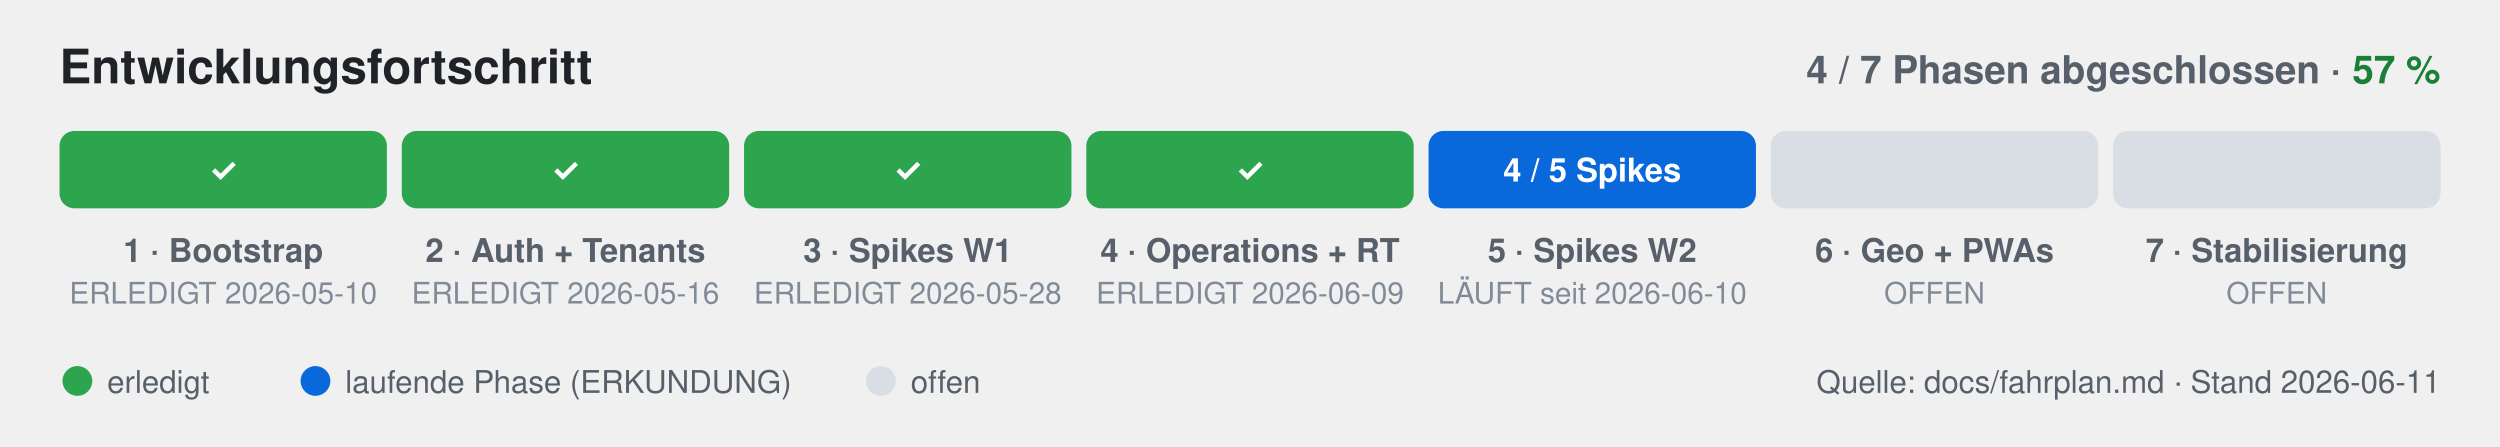
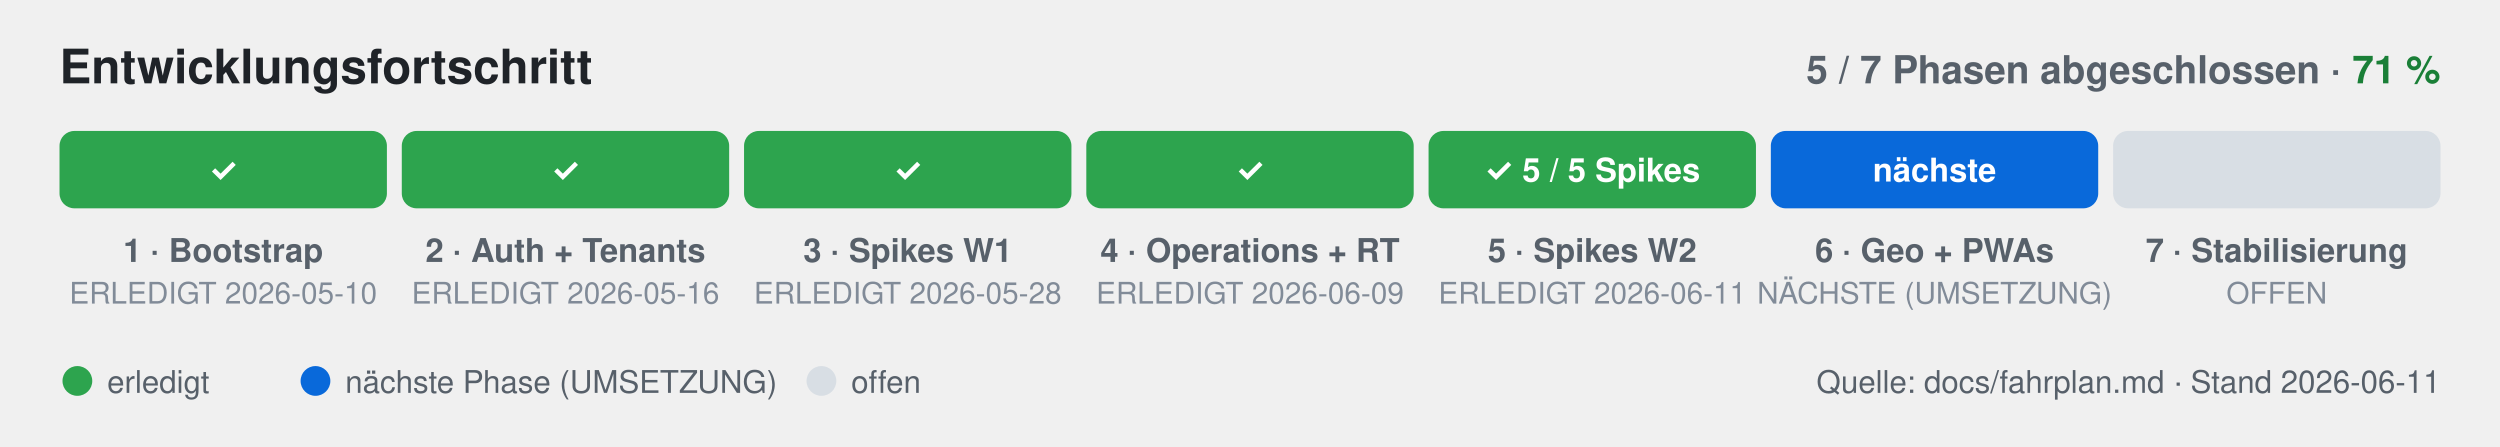
- <svg xmlns="http://www.w3.org/2000/svg" width="840" height="150" viewBox="0 0 840 150" role="img" aria-label="Entwicklungsfortschritt: 4 von 7 Phasen abgeschlossen (57 Prozent), Phase 5 läuft">
+ <svg xmlns="http://www.w3.org/2000/svg" width="840" height="150" viewBox="0 0 840 150" role="img" aria-label="Entwicklungsfortschritt: 5 von 7 Phasen abgeschlossen (71 Prozent), Phase 6 als nächste">
  <style>
    text { font-family: -apple-system, "Segoe UI", Helvetica, Arial, sans-serif; }
    .title { font-size: 16px; font-weight: 600; fill: #1f2328; }
    .meta  { font-size: 13px; font-weight: 600; fill: #57606a; }
    .pct   { fill: #1a7f37; }
    .lbl   { font-size: 11px; font-weight: 600; fill: #57606a; }
    .sub   { font-size: 10px; fill: #818b98; }
    .seg-in { font-size: 11px; font-weight: 700; fill: #ffffff; }
    .open  { fill: #d8dee4; }
    .legend { font-size: 10.5px; fill: #57606a; }
    @media (prefers-color-scheme: dark) {
      .title { fill: #e6edf3; }
      .meta, .lbl, .legend { fill: #9198a1; }
      .sub { fill: #6e7681; }
      .pct { fill: #3fb950; }
      .open { fill: #30363d; }
    }
  </style>
  <defs>
    <linearGradient id="shine" x1="0" y1="0" x2="1" y2="0">
      <stop offset="0" stop-color="#ffffff" stop-opacity="0" />
      <stop offset="0.5" stop-color="#ffffff" stop-opacity="0.35" />
      <stop offset="1" stop-color="#ffffff" stop-opacity="0" />
    </linearGradient>
    <clipPath id="done-clip">
      <rect x="20" y="44" width="110" height="26" rx="5" />
      <rect x="135" y="44" width="110" height="26" rx="5" />
      <rect x="250" y="44" width="110" height="26" rx="5" />
      <rect x="365" y="44" width="110" height="26" rx="5" />
+       <rect x="480" y="44" width="110" height="26" rx="5" />
    </clipPath>
  </defs>
  <text class="title" x="20" y="28">Entwicklungsfortschritt</text>
-   <text class="meta" x="820" y="28" text-anchor="end">4 / 7 Phasen abgeschlossen · <tspan class="pct">57 %</tspan>
+   <text class="meta" x="820" y="28" text-anchor="end">5 / 7 Phasen abgeschlossen · <tspan class="pct">71 %</tspan>
  </text>
  <rect x="20" y="44" width="110" height="26" rx="5" fill="#2da44e" />
  <rect x="135" y="44" width="110" height="26" rx="5" fill="#2da44e" />
  <rect x="250" y="44" width="110" height="26" rx="5" fill="#2da44e" />
  <rect x="365" y="44" width="110" height="26" rx="5" fill="#2da44e" />
+   <rect x="480" y="44" width="110" height="26" rx="5" fill="#2da44e" />
  <text class="seg-in" x="75" y="61" text-anchor="middle">✓</text>
  <text class="seg-in" x="190" y="61" text-anchor="middle">✓</text>
  <text class="seg-in" x="305" y="61" text-anchor="middle">✓</text>
  <text class="seg-in" x="420" y="61" text-anchor="middle">✓</text>
+   <text class="seg-in" x="535" y="61" text-anchor="middle">✓ 5 / 5 Spikes</text>
  <g clip-path="url(#done-clip)">
    <rect x="-160" y="44" width="160" height="26" fill="url(#shine)">
-       <animateTransform attributeName="transform" type="translate" from="0 0" to="640 0" dur="3.2s" repeatCount="indefinite" />
+       <animateTransform attributeName="transform" type="translate" from="0 0" to="755 0" dur="3.6s" repeatCount="indefinite" />
    </rect>
  </g>
-   <rect x="480" y="44" width="110" height="26" rx="5" fill="#0969da">
+   <rect x="595" y="44" width="110" height="26" rx="5" fill="#0969da">
    <animate attributeName="opacity" values="1;0.55;1" dur="2.4s" repeatCount="indefinite" />
  </rect>
-   <text class="seg-in" x="535" y="61" text-anchor="middle">4 / 5 Spikes</text>
-   <rect class="open" x="595" y="44" width="110" height="26" rx="5" />
+   <text class="seg-in" x="650" y="61" text-anchor="middle">nächste</text>
  <rect class="open" x="710" y="44" width="110" height="26" rx="5" />
  <text class="lbl" x="75" y="88" text-anchor="middle">1 · Bootstrap</text>
  <text class="lbl" x="190" y="88" text-anchor="middle">2 · Auth + Tenants</text>
  <text class="lbl" x="305" y="88" text-anchor="middle">3 · Spikes W1</text>
  <text class="lbl" x="420" y="88" text-anchor="middle">4 · Operations + RT</text>
  <text class="lbl" x="535" y="88" text-anchor="middle">5 · Spikes W2</text>
  <text class="lbl" x="650" y="88" text-anchor="middle">6 · Geo + PWAs</text>
  <text class="lbl" x="765" y="88" text-anchor="middle">7 · Stabilisierung</text>
  <text class="sub" x="75" y="102" text-anchor="middle">ERLEDIGT 2026-05-10</text>
  <text class="sub" x="190" y="102" text-anchor="middle">ERLEDIGT 2026-05-16</text>
  <text class="sub" x="305" y="102" text-anchor="middle">ERLEDIGT 2026-05-28</text>
  <text class="sub" x="420" y="102" text-anchor="middle">ERLEDIGT 2026-06-09</text>
-   <text class="sub" x="535" y="102" text-anchor="middle">LÄUFT seit 2026-06-10</text>
-   <text class="sub" x="650" y="102" text-anchor="middle">OFFEN</text>
+   <text class="sub" x="535" y="102" text-anchor="middle">ERLEDIGT 2026-06-11</text>
+   <text class="sub" x="650" y="102" text-anchor="middle">NÄCHSTE (UMSETZUNG)</text>
  <text class="sub" x="765" y="102" text-anchor="middle">OFFEN</text>
  <circle cx="26" cy="128" r="5" fill="#2da44e" />
  <text class="legend" x="36" y="132">erledigt</text>
  <circle cx="106" cy="128" r="5" fill="#0969da">
    <animate attributeName="opacity" values="1;0.55;1" dur="2.4s" repeatCount="indefinite" />
  </circle>
-   <text class="legend" x="116" y="132">laufende Phase (ERKUNDUNG)</text>
-   <circle class="open" cx="296" cy="128" r="5" />
-   <text class="legend" x="306" y="132">offen</text>
+   <text class="legend" x="116" y="132">nächste Phase (UMSETZUNG)</text>
+   <circle class="open" cx="276" cy="128" r="5" />
+   <text class="legend" x="286" y="132">offen</text>
  <text class="legend" x="820" y="132" text-anchor="end">Quelle: docs/fahrplan.md · Stand 2026-06-11</text>
</svg>
